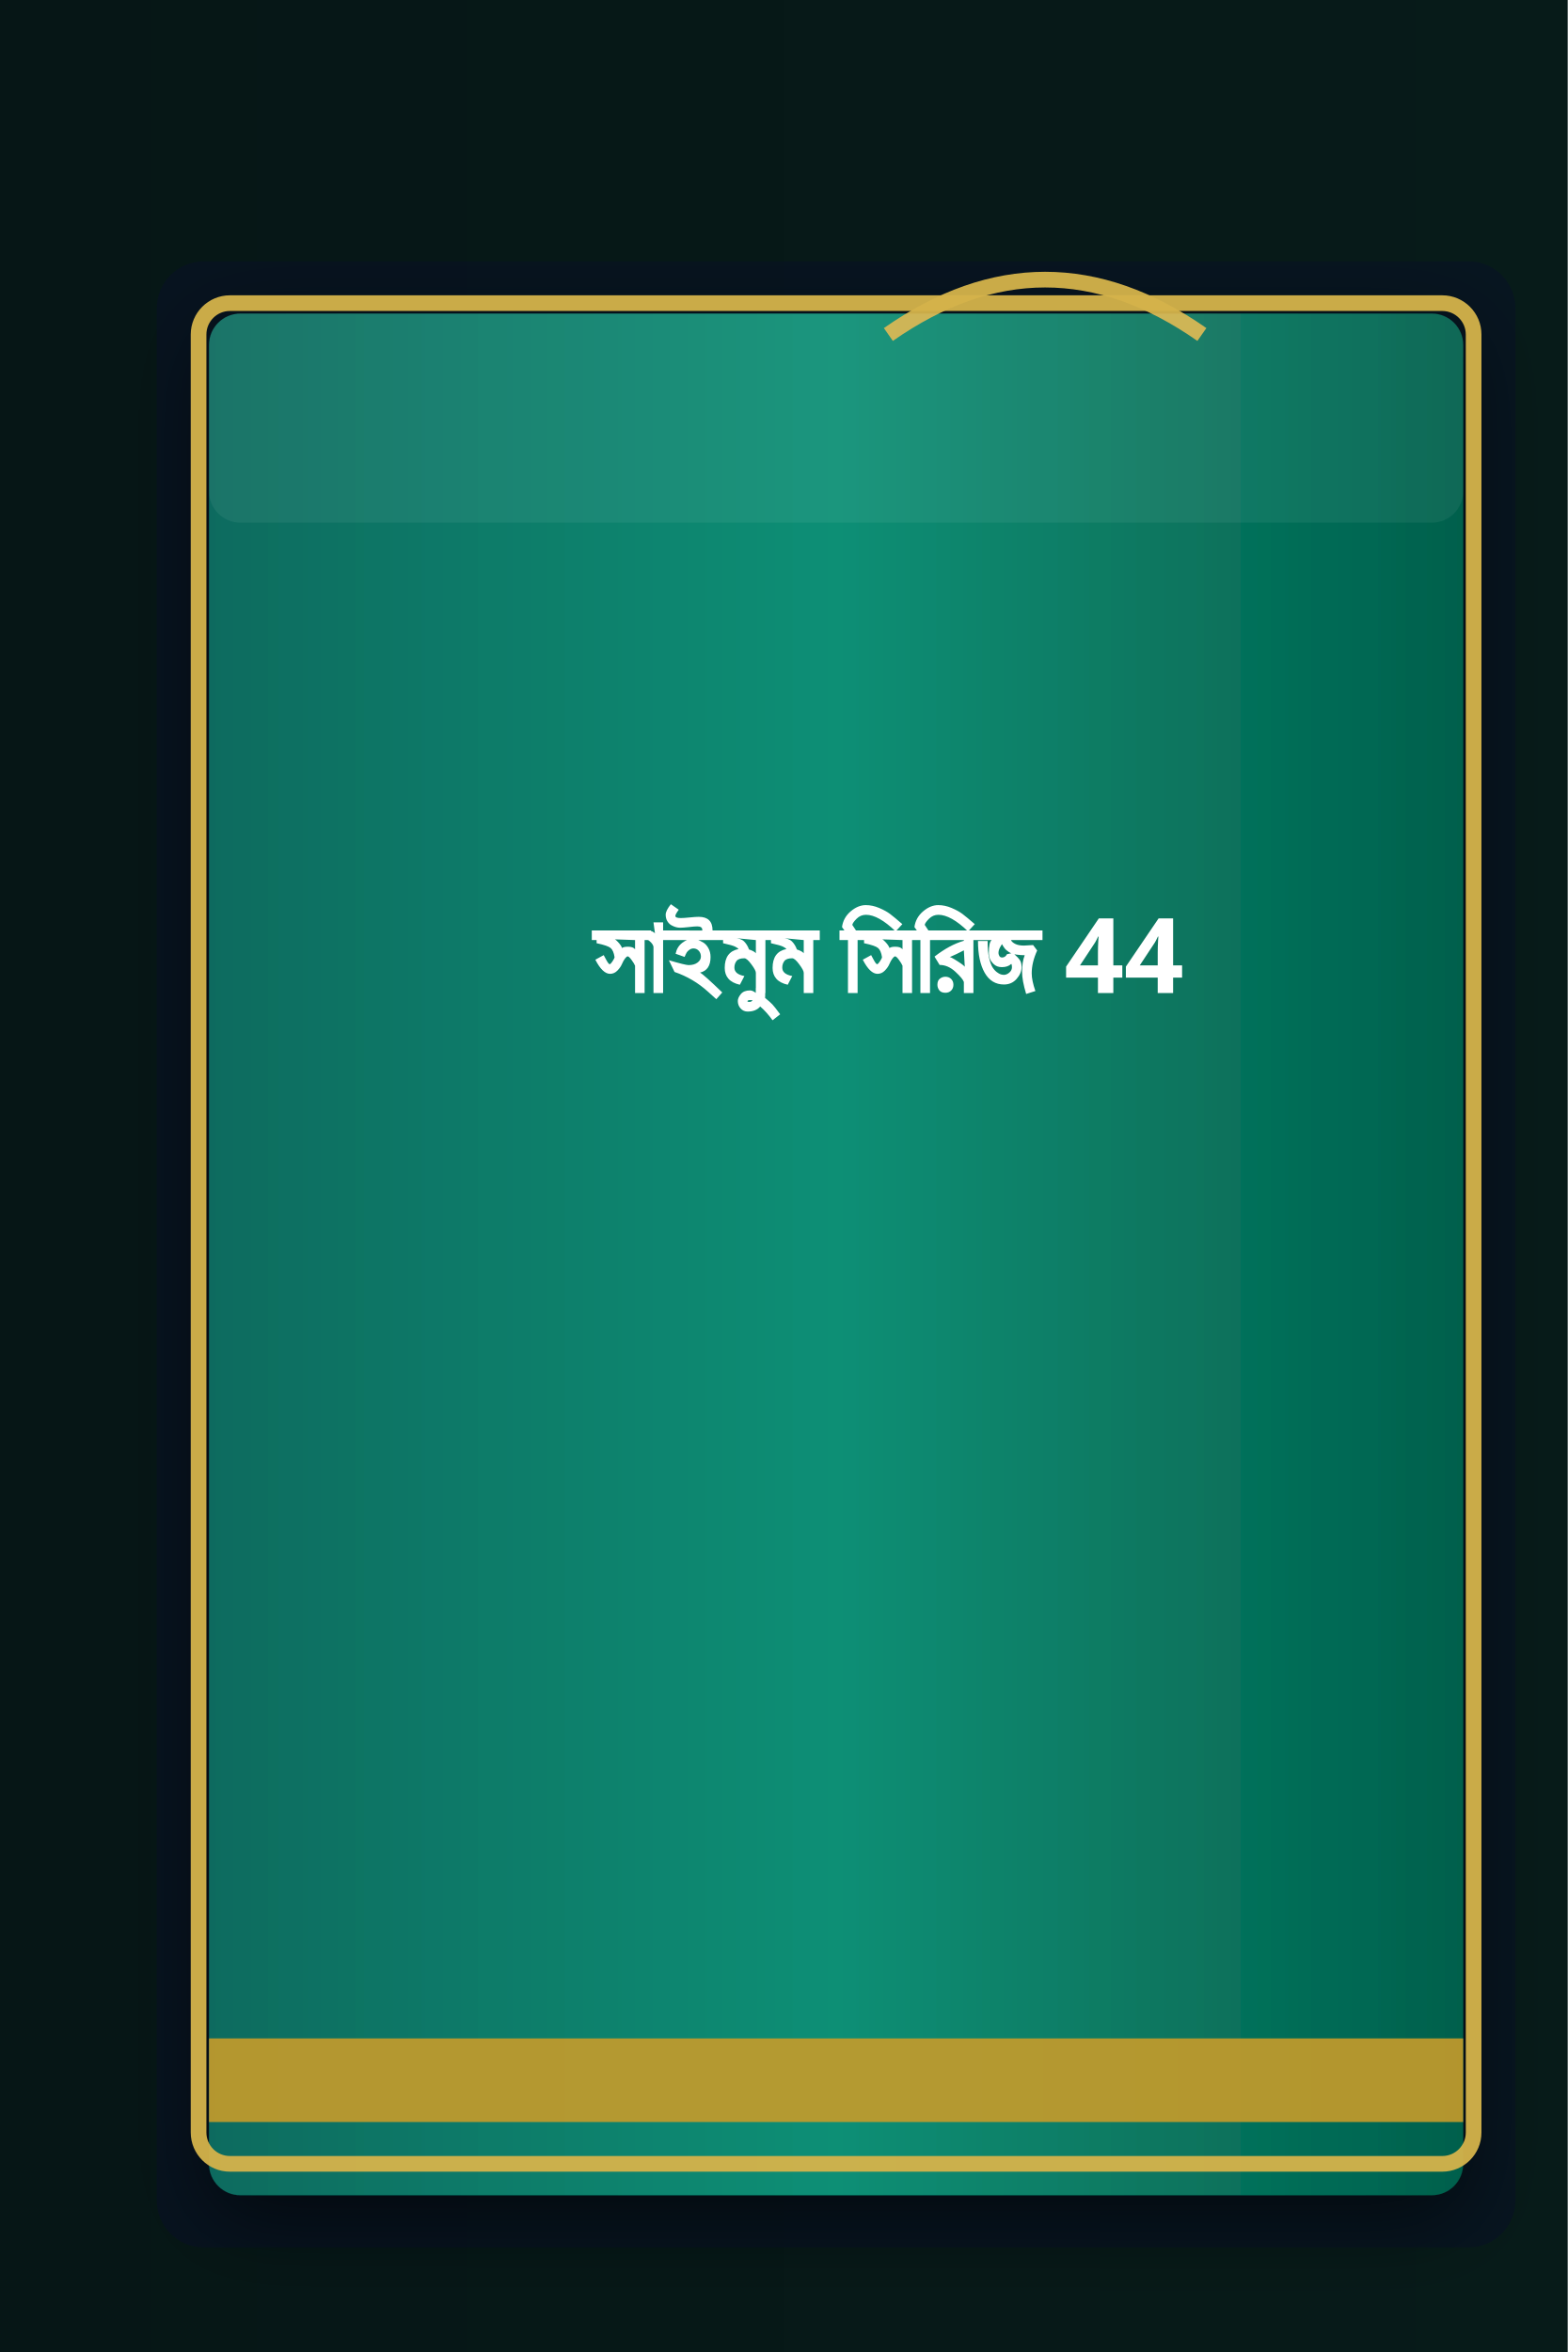
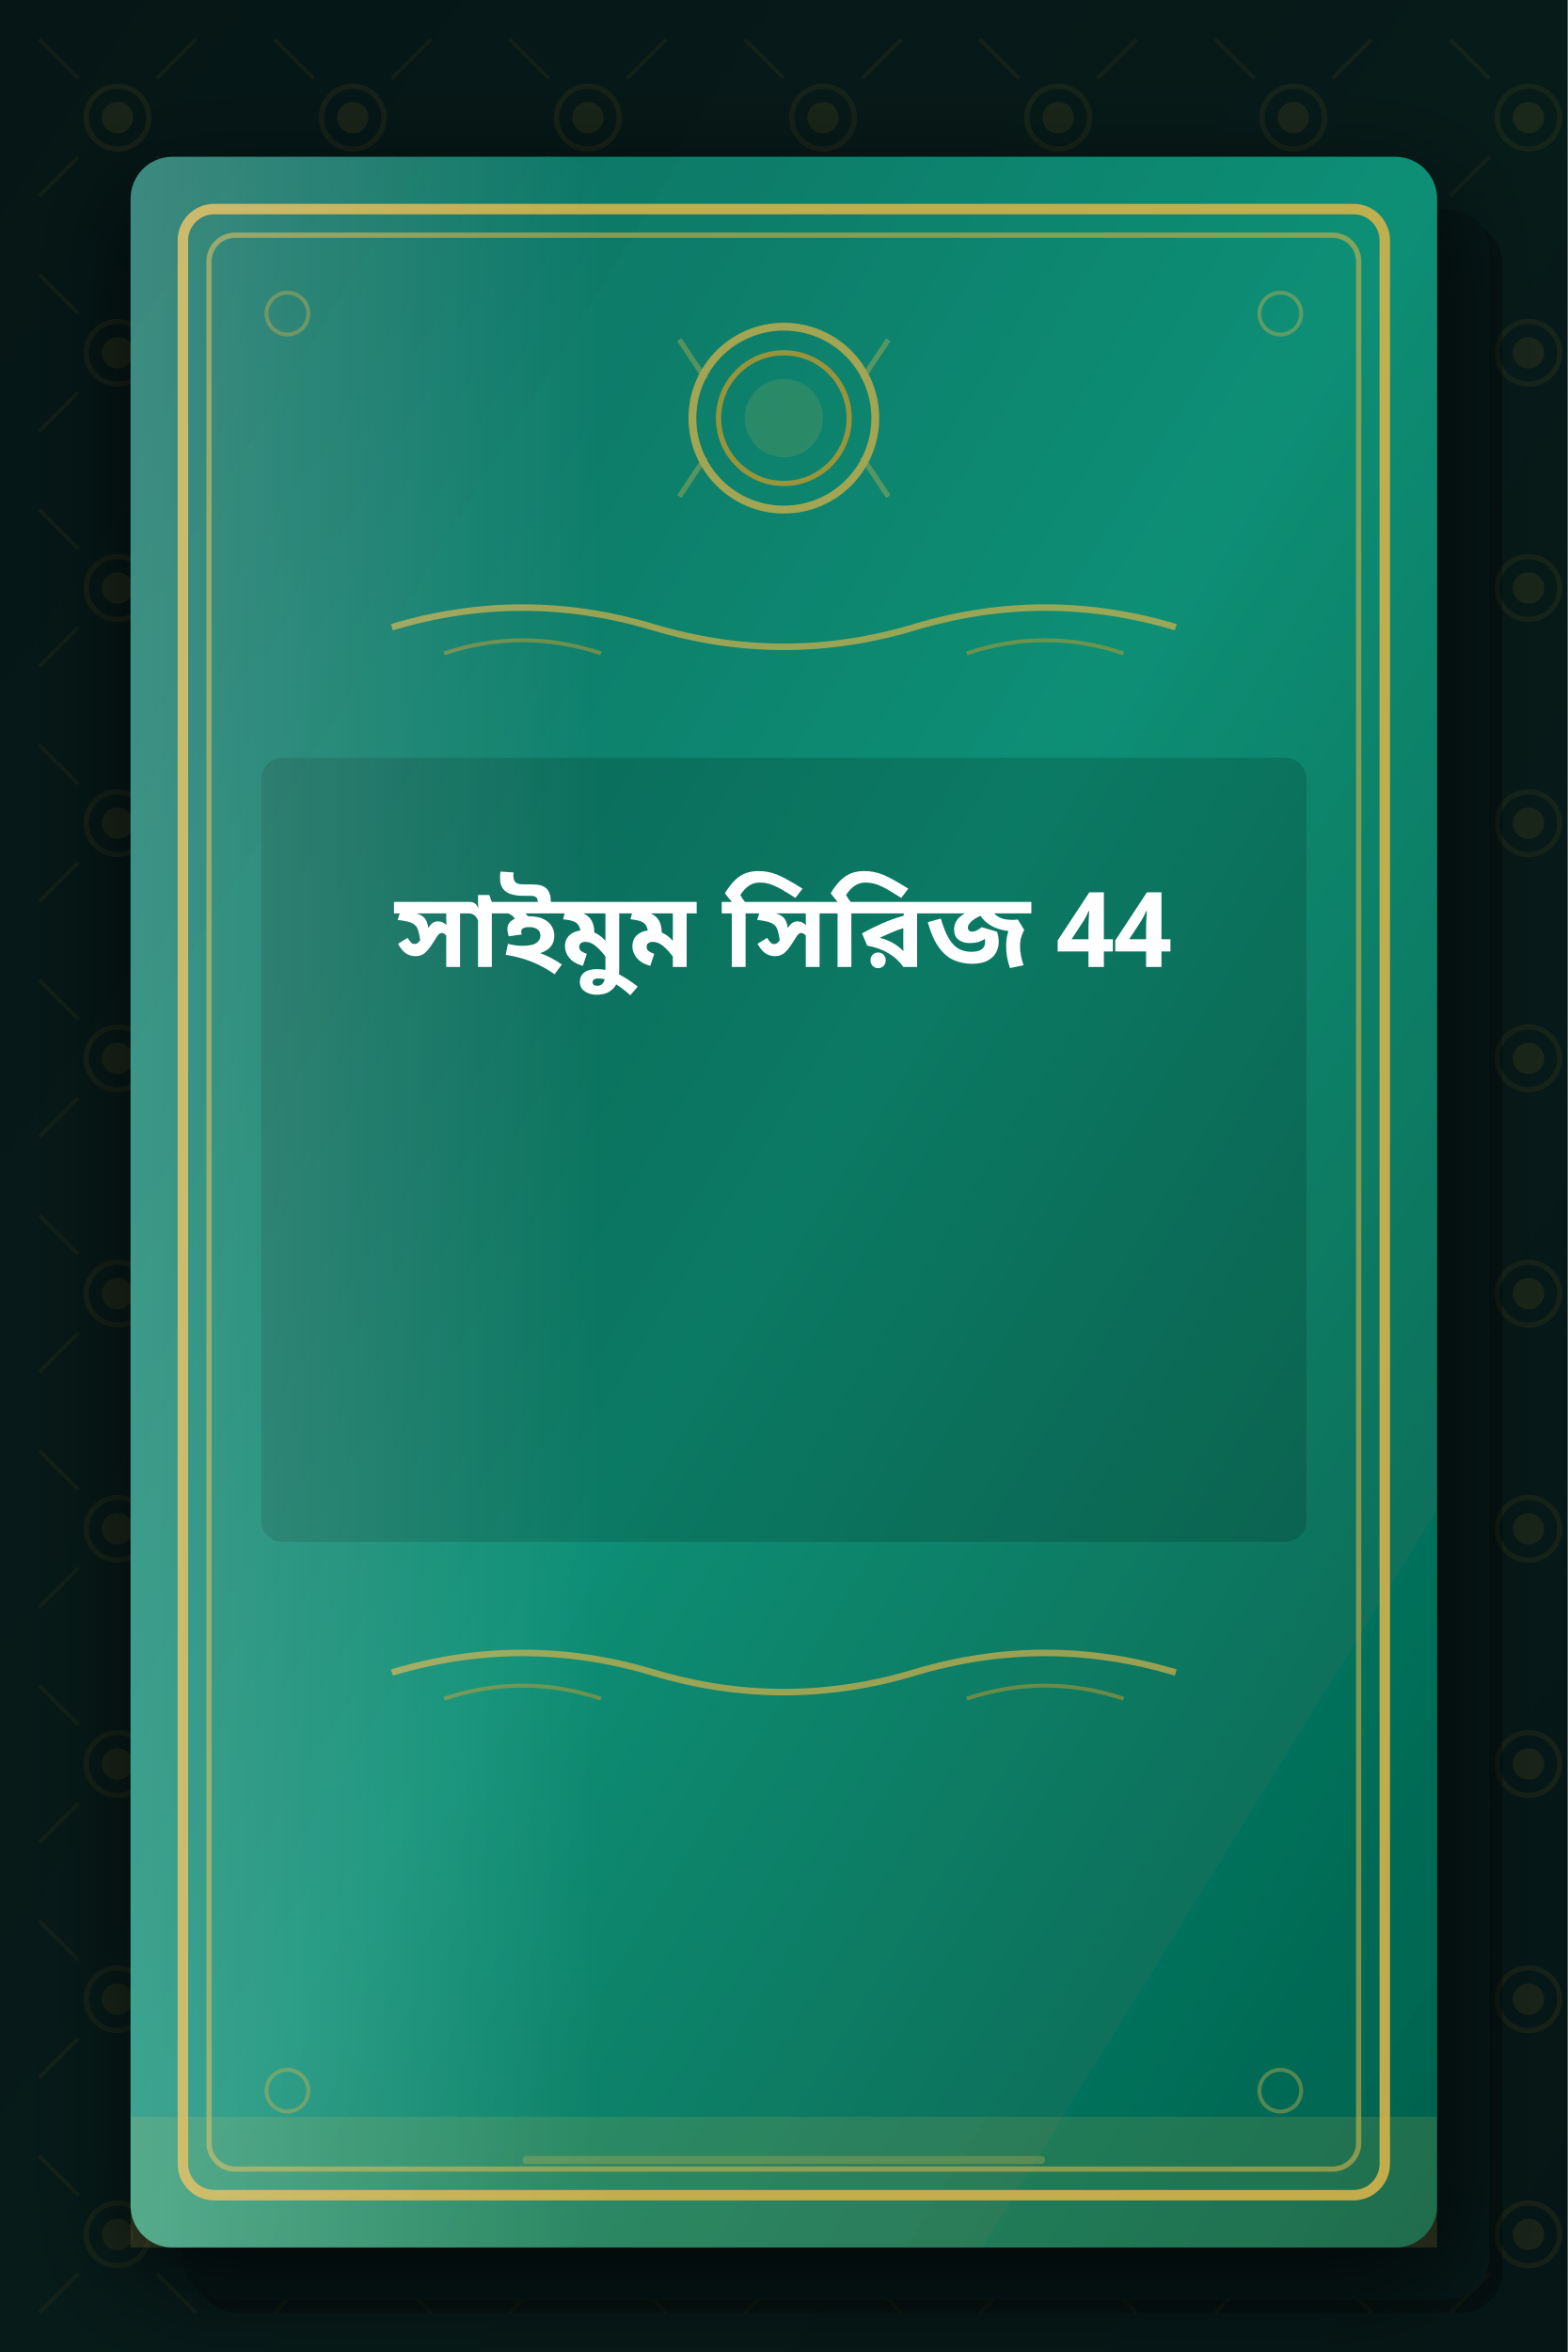
<svg xmlns="http://www.w3.org/2000/svg" width="600" height="900" viewBox="0 0 600 900">
  <defs>
-     <linearGradient id="g" x1="0" x2="1">
+     <linearGradient id="bgekum5" x1="0" x2="1" y1="0" y2="1">
      <stop offset="0%" stop-color="#061616" />
-       <stop offset="100%" stop-color="#071b19" />
+       <stop offset="50%" stop-color="#071b19" />
+       <stop offset="100%" stop-color="#061616" />
    </linearGradient>
-     <linearGradient id="coverGrad" x1="0" x2="1">
+     <linearGradient id="coverekum5" x1="0" x2="1" y1="0" y2="1">
      <stop offset="0%" stop-color="#0f6b5f" />
      <stop offset="50%" stop-color="#0b8f75" />
      <stop offset="100%" stop-color="#04604c" />
    </linearGradient>
-     <filter id="ds" x="-20%" y="-20%" width="140%" height="140%">
-       <feDropShadow dx="0" dy="8" stdDeviation="16" flood-color="#000" flood-opacity="0.6" />
+     <filter id="shadowekum5" x="-20%" y="-20%" width="140%" height="140%">
+       <feDropShadow dx="0" dy="12" stdDeviation="20" flood-color="#000" flood-opacity="0.7" />
    </filter>
+     <pattern id="patternekum5" x="0" y="0" width="90" height="90" patternUnits="userSpaceOnUse">
+       <circle cx="45" cy="45" r="12" fill="none" stroke="#c79b2a" stroke-width="2" opacity="0.08" />
+       <circle cx="45" cy="45" r="6" fill="#c79b2a" opacity="0.1" />
+       <line x1="15" y1="15" x2="30" y2="30" stroke="#c79b2a" stroke-width="1.5" opacity="0.06" />
+       <line x1="75" y1="15" x2="60" y2="30" stroke="#c79b2a" stroke-width="1.5" opacity="0.06" />
+       <line x1="15" y1="75" x2="30" y2="60" stroke="#c79b2a" stroke-width="1.5" opacity="0.06" />
+       <line x1="75" y1="75" x2="60" y2="60" stroke="#c79b2a" stroke-width="1.5" opacity="0.06" />
+     </pattern>
+     <linearGradient id="shineekum5" x1="0" x2="1" y1="0" y2="0">
+       <stop offset="0%" stop-color="#fff" stop-opacity="0.2" />
+       <stop offset="100%" stop-color="#fff" stop-opacity="0" />
+     </linearGradient>
  </defs>
-   <rect width="100%" height="100%" fill="url(#g)" />
-   <g transform="translate(40,80)">
-     <rect x="20" y="20" width="520" height="760" rx="18" fill="#071026" opacity="0.55" />
-     <rect x="40" y="40" width="480" height="720" rx="12" fill="url(#coverGrad)" filter="url(#ds)" />
-     <rect x="36" y="36" width="488" height="712" rx="12" fill="none" stroke="#d4b24a" stroke-width="6" opacity="0.95" />
-     <path d="M300 48 C340 20 380 20 420 48" fill="none" stroke="#d4b24a" stroke-width="6" opacity="0.95" />
-     <rect x="40" y="700" width="480" height="32" fill="#c79b2a" opacity="0.9" />
-     <rect x="40" y="40" width="480" height="80" rx="12" fill="rgba(255,255,255,0.06)" />
-     <text x="300" y="300" text-anchor="middle" fill="#ffffff" font-family="Noto Sans, Arial, sans-serif" style="font-weight:700;">
-       <tspan x="300" dy="0" font-size="40" font-weight="700">সাইমুম সিরিজ 44</tspan>
+   <rect width="100%" height="100%" fill="url(#bgekum5)" />
+   <rect width="100%" height="100%" fill="url(#patternekum5)" />
+   <g transform="translate(50,60)">
+     <rect x="25" y="25" width="500" height="800" rx="16" fill="#000" opacity="0.3" />
+     <rect x="20" y="20" width="500" height="800" rx="16" fill="#061616" />
+     <rect x="0" y="0" width="500" height="800" rx="16" fill="url(#coverekum5)" filter="url(#shadowekum5)" />
+     <rect x="20" y="20" width="460" height="760" rx="12" fill="none" stroke="#d4b24a" stroke-width="4" opacity="0.9" />
+     <rect x="30" y="30" width="440" height="740" rx="10" fill="none" stroke="#d4b24a" stroke-width="2" opacity="0.6" />
+     <g opacity="0.75">
+       <circle cx="250" cy="100" r="35" fill="none" stroke="#d4b24a" stroke-width="3" />
+       <circle cx="250" cy="100" r="25" fill="none" stroke="#c79b2a" stroke-width="2" />
+       <circle cx="250" cy="100" r="15" fill="#d4b24a" opacity="0.2" />
+       <path d="M210 70 L220 85" stroke="#d4b24a" stroke-width="2" opacity="0.5" />
+       <path d="M290 70 L280 85" stroke="#d4b24a" stroke-width="2" opacity="0.5" />
+       <path d="M210 130 L220 115" stroke="#d4b24a" stroke-width="2" opacity="0.5" />
+       <path d="M290 130 L280 115" stroke="#d4b24a" stroke-width="2" opacity="0.5" />
+     </g>
+     <path d="M100 180 Q150 165 200 180 T300 180 T400 180" fill="none" stroke="#d4b24a" stroke-width="2.5" opacity="0.7" />
+     <path d="M120 190 Q150 180 180 190" fill="none" stroke="#c79b2a" stroke-width="1.5" opacity="0.5" />
+     <path d="M320 190 Q350 180 380 190" fill="none" stroke="#c79b2a" stroke-width="1.5" opacity="0.5" />
+     <rect x="50" y="230" width="400" height="300" rx="8" fill="#000" opacity="0.15" />
+     <text x="250" y="310" text-anchor="middle" fill="#ffffff" font-family="'Noto Sans Bengali', 'Noto Sans', Arial, sans-serif" font-weight="700">
+       <tspan x="250" dy="0" font-size="40">সাইমুম সিরিজ 44</tspan>
    </text>
+     <path d="M100 580 Q150 565 200 580 T300 580 T400 580" fill="none" stroke="#d4b24a" stroke-width="2.5" opacity="0.7" />
+     <path d="M120 590 Q150 580 180 590" fill="none" stroke="#c79b2a" stroke-width="1.5" opacity="0.5" />
+     <path d="M320 590 Q350 580 380 590" fill="none" stroke="#c79b2a" stroke-width="1.5" opacity="0.5" />
+     <rect x="0" y="750" width="500" height="50" fill="#d4b24a" opacity="0.15" rx="0 0 16 16" />
+     <rect x="150" y="765" width="200" height="3" fill="#d4b24a" opacity="0.3" rx="1.5" />
+     <rect x="0" y="0" width="180" height="800" rx="16" fill="url(#shineekum5)" />
+     <circle cx="60" cy="60" r="8" fill="none" stroke="#d4b24a" stroke-width="1.5" opacity="0.4" />
+     <circle cx="440" cy="60" r="8" fill="none" stroke="#d4b24a" stroke-width="1.5" opacity="0.4" />
+     <circle cx="60" cy="740" r="8" fill="none" stroke="#d4b24a" stroke-width="1.5" opacity="0.4" />
+     <circle cx="440" cy="740" r="8" fill="none" stroke="#d4b24a" stroke-width="1.5" opacity="0.4" />
  </g>
</svg>
